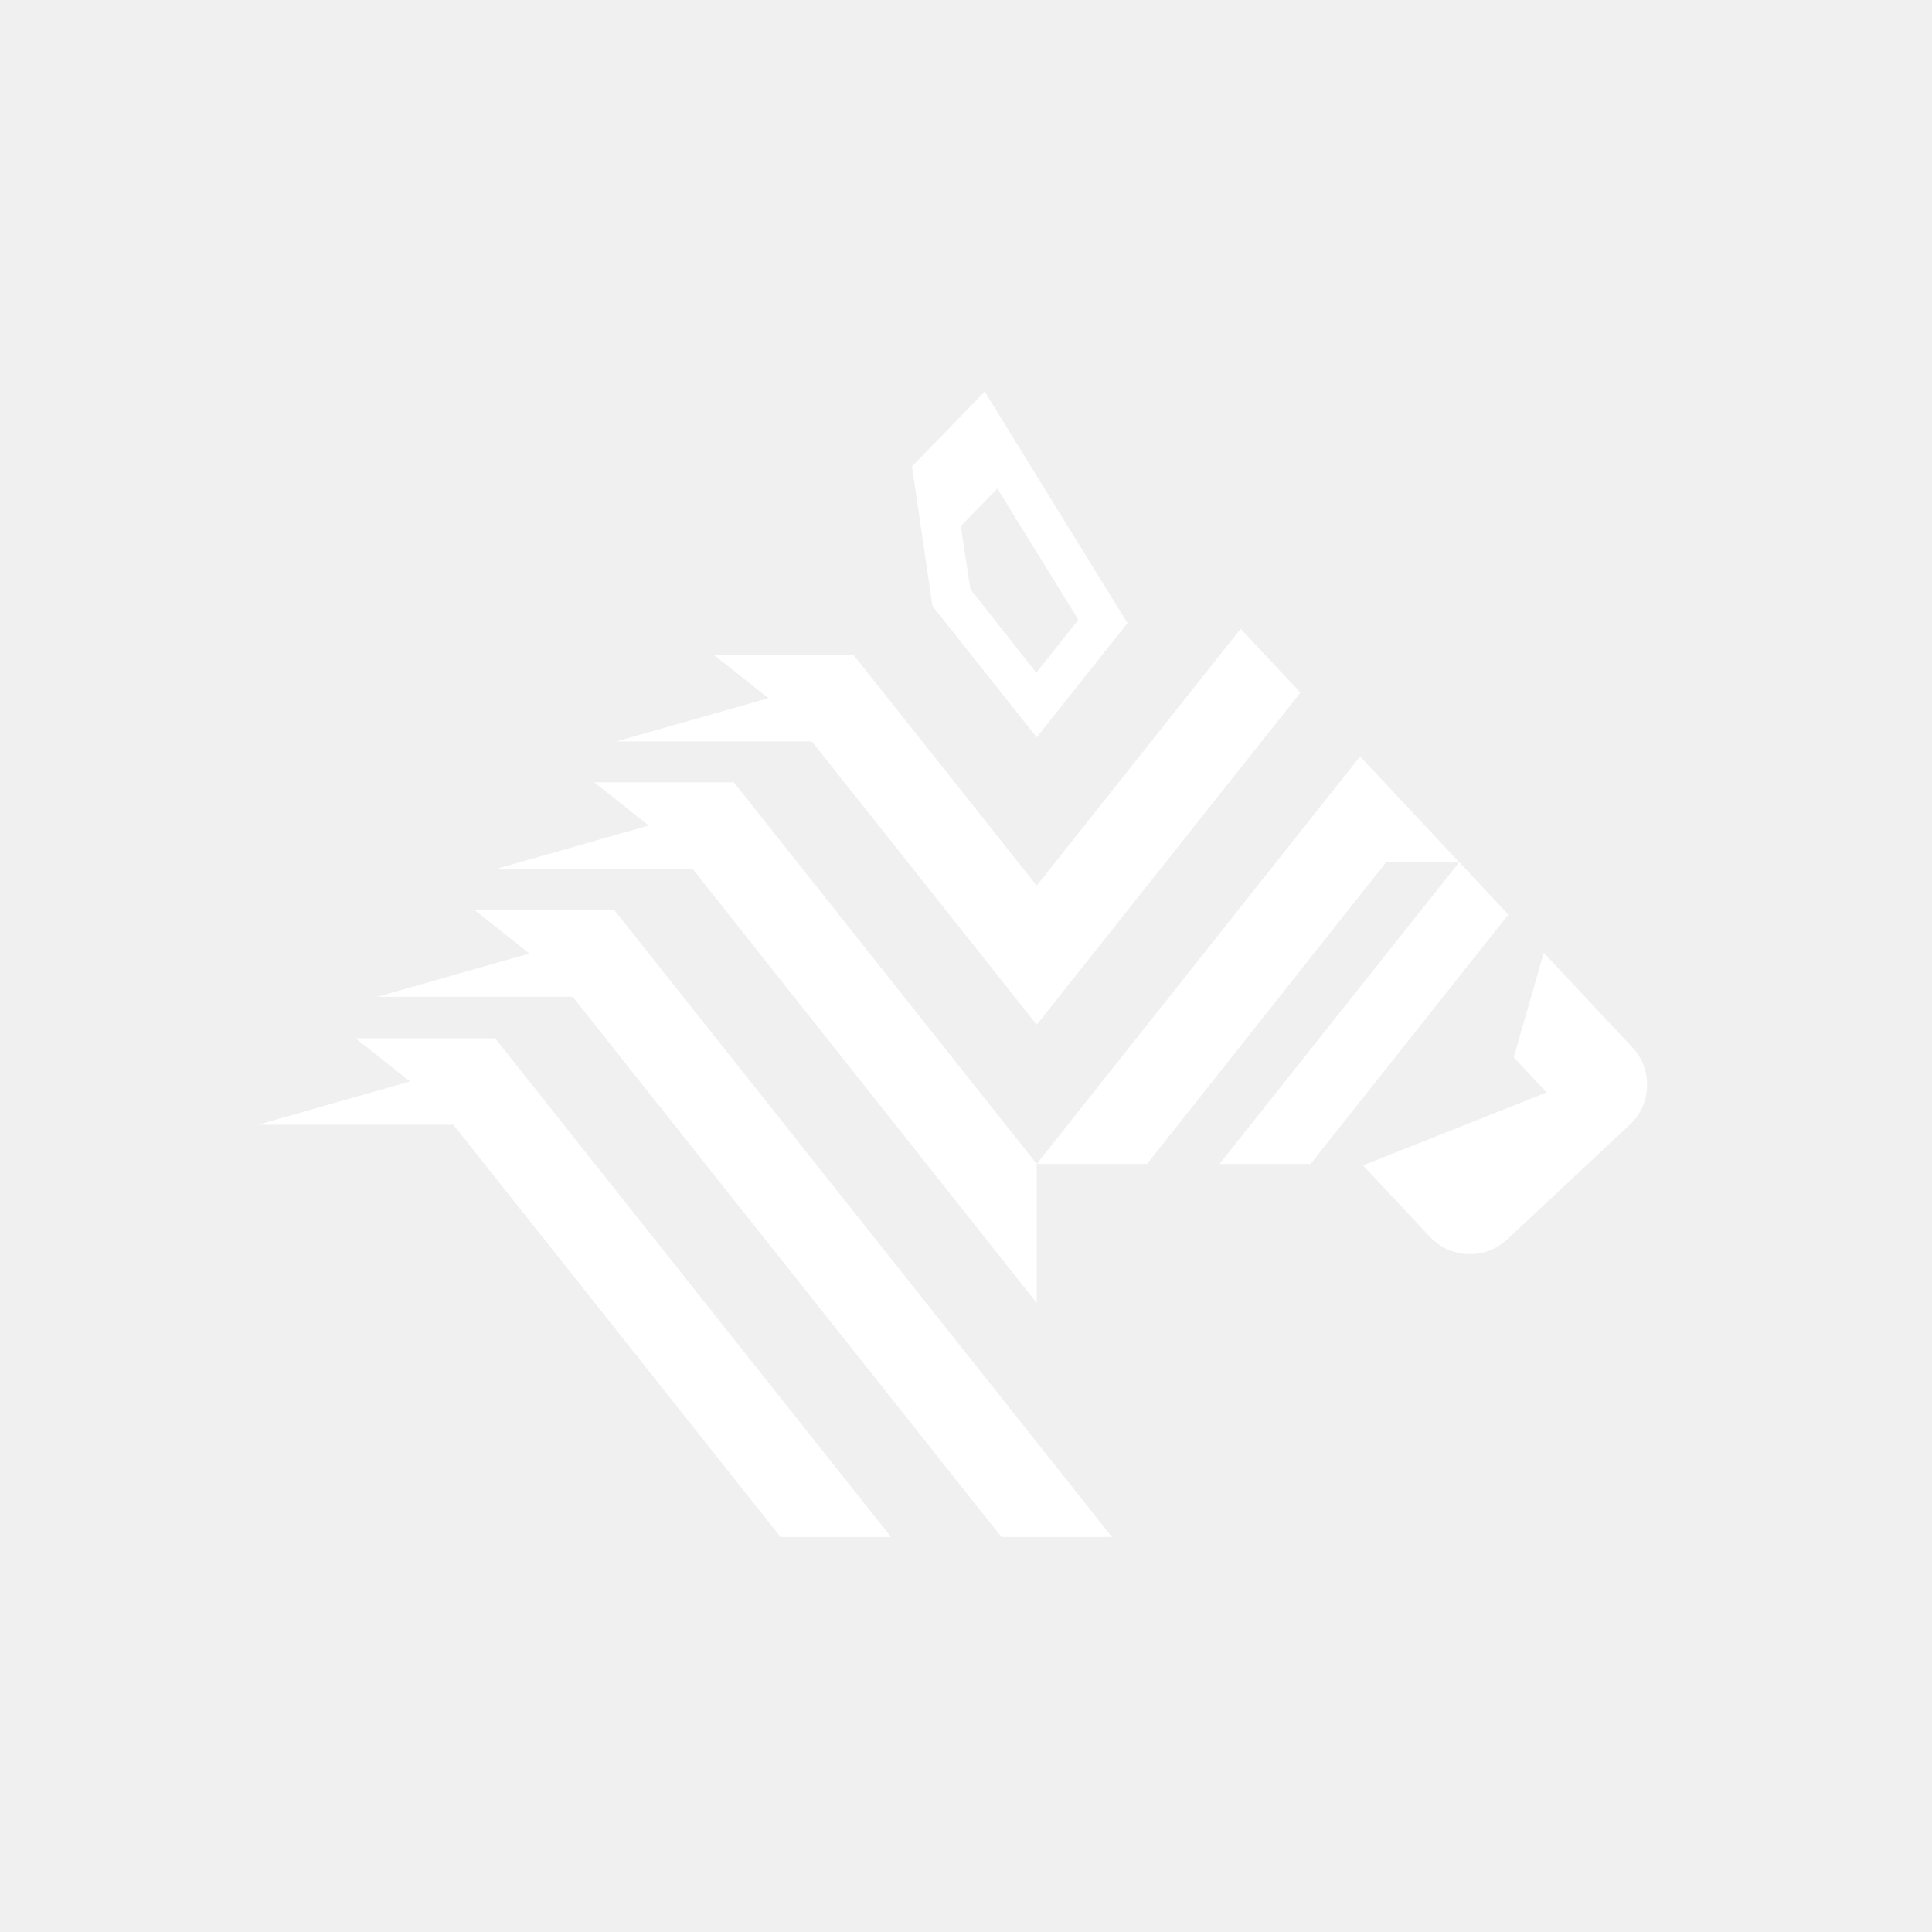
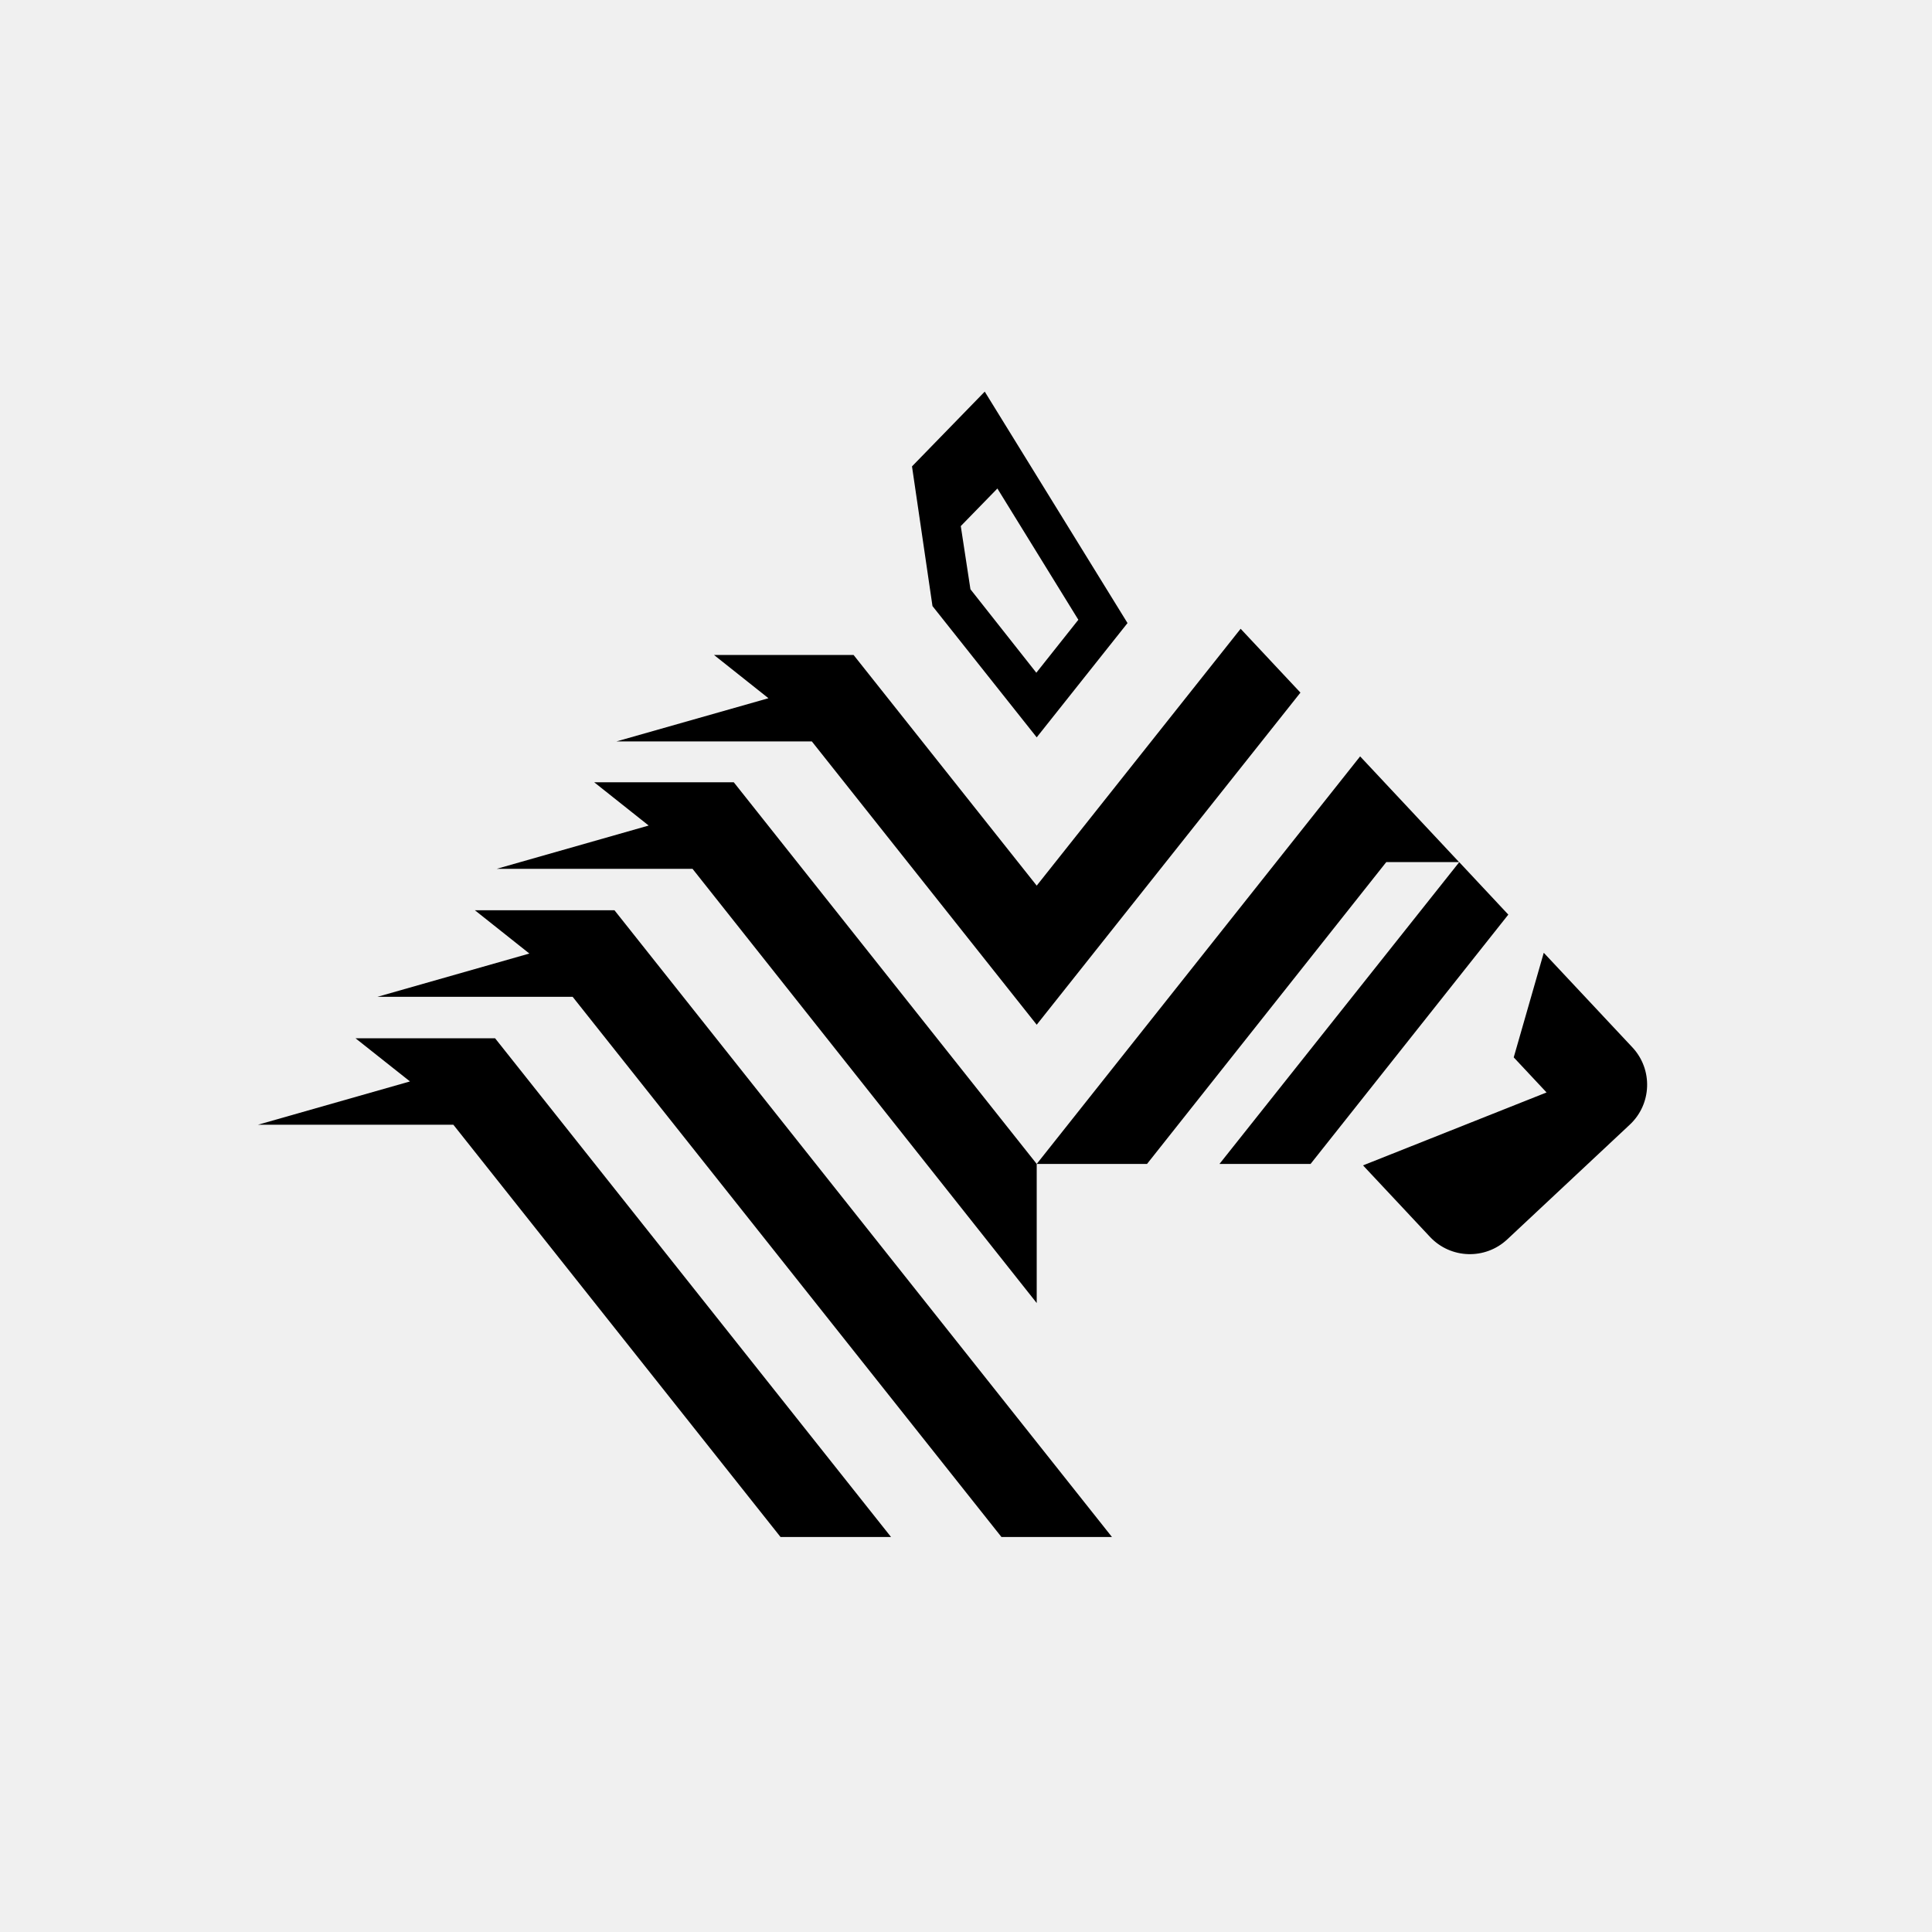
- <svg xmlns="http://www.w3.org/2000/svg" id="レイヤー_1" data-name="レイヤー 1" viewBox="0 0 200 200">
-   <defs>
-     <style>.cls-1{fill:transparent;}.cls-2,.cls-3{fill:#fff;}.cls-2{fill-rule:evenodd;}</style>
-   </defs>
-   <rect class="cls-1" width="200" height="200" rx="24.41" />
-   <polygon class="cls-2" points="151.06 89.25 126.24 120.49 135.67 120.49 156.14 94.68 151.06 89.25" />
-   <polygon class="cls-2" points="49.16 94.23 54.8 98.71 39.07 103.19 59.28 103.19 103.67 159.11 115.11 159.11 63.61 94.23 49.16 94.23" />
-   <polygon class="cls-2" points="51.25 107.48 36.8 107.48 42.44 111.95 26.71 116.43 46.93 116.43 80.8 159.11 92.24 159.11 51.25 107.48" />
-   <polygon class="cls-2" points="84.04 76.75 107.32 106.08 134.62 71.7 128.43 65.09 107.32 91.68 88.36 67.8 73.91 67.8 79.55 72.28 63.82 76.75 84.04 76.75" />
-   <polygon class="cls-2" points="107.32 120.49 75.96 80.98 61.51 80.98 67.15 85.46 51.42 89.94 71.69 89.94 107.32 134.89 107.32 120.49" />
-   <polygon class="cls-2" points="151.04 89.24 140.8 78.3 107.32 120.49 118.74 120.49 143.51 89.24 151.04 89.24" />
-   <path class="cls-2" d="M169,108.44l-9.19-9.81-3.11,10.83,3.4,3.63-19,7.55,6.93,7.4a5.66,5.66,0,0,0,8,.26l12.68-11.87A5.66,5.66,0,0,0,169,108.44Z" />
-   <path class="cls-3" d="M101.94,40.54l-7.53,7.74,2.12,14.46,10.79,13.59,9.4-11.83ZM100.46,61l-1-6.54,3.79-3.89,8.38,13.59-4.35,5.48Z" />
+ <svg xmlns="http://www.w3.org/2000/svg" id="newspicks_icon" data-name="NewsPicks Icon" viewBox="0 0 200 200">
+   <rect width="200" height="200" rx="24.41" fill="transparent" />
+   <path d="M151.06 89.25l-24.82 31.24h9.43l20.47-25.81-5.08-5.43zM49.16 94.23l5.64 4.48-15.73 4.48h20.21l44.39 55.92h11.44l-51.5-64.88H49.16z" />
+   <path d="M51.25 107.48H36.8l5.64 4.47-15.73 4.48h20.22l33.87 42.68h11.44l-40.99-51.63zM84.04 76.75l23.28 29.33 27.3-34.38-6.19-6.61-21.11 26.59L88.36 67.8H73.91l5.64 4.48-15.73 4.47h20.22z" />
+   <path d="M107.32 120.49L75.96 80.98H61.51l5.64 4.48-15.73 4.48h20.27l35.63 44.95v-14.4zM151.04 89.24L140.8 78.3l-33.48 42.19h11.42l24.77-31.25h7.53zM169 108.44l-9.19-9.81-3.11 10.83 3.4 3.63-19 7.55 6.93 7.4a5.66 5.66 0 008 .26l12.68-11.87a5.66 5.66 0 00.29-7.99z" />
+   <path d="M101.94 40.54l-7.53 7.74 2.12 14.46 10.79 13.59 9.4-11.83zM100.46 61l-1-6.54 3.79-3.89 8.38 13.59-4.35 5.48z" />
</svg>
